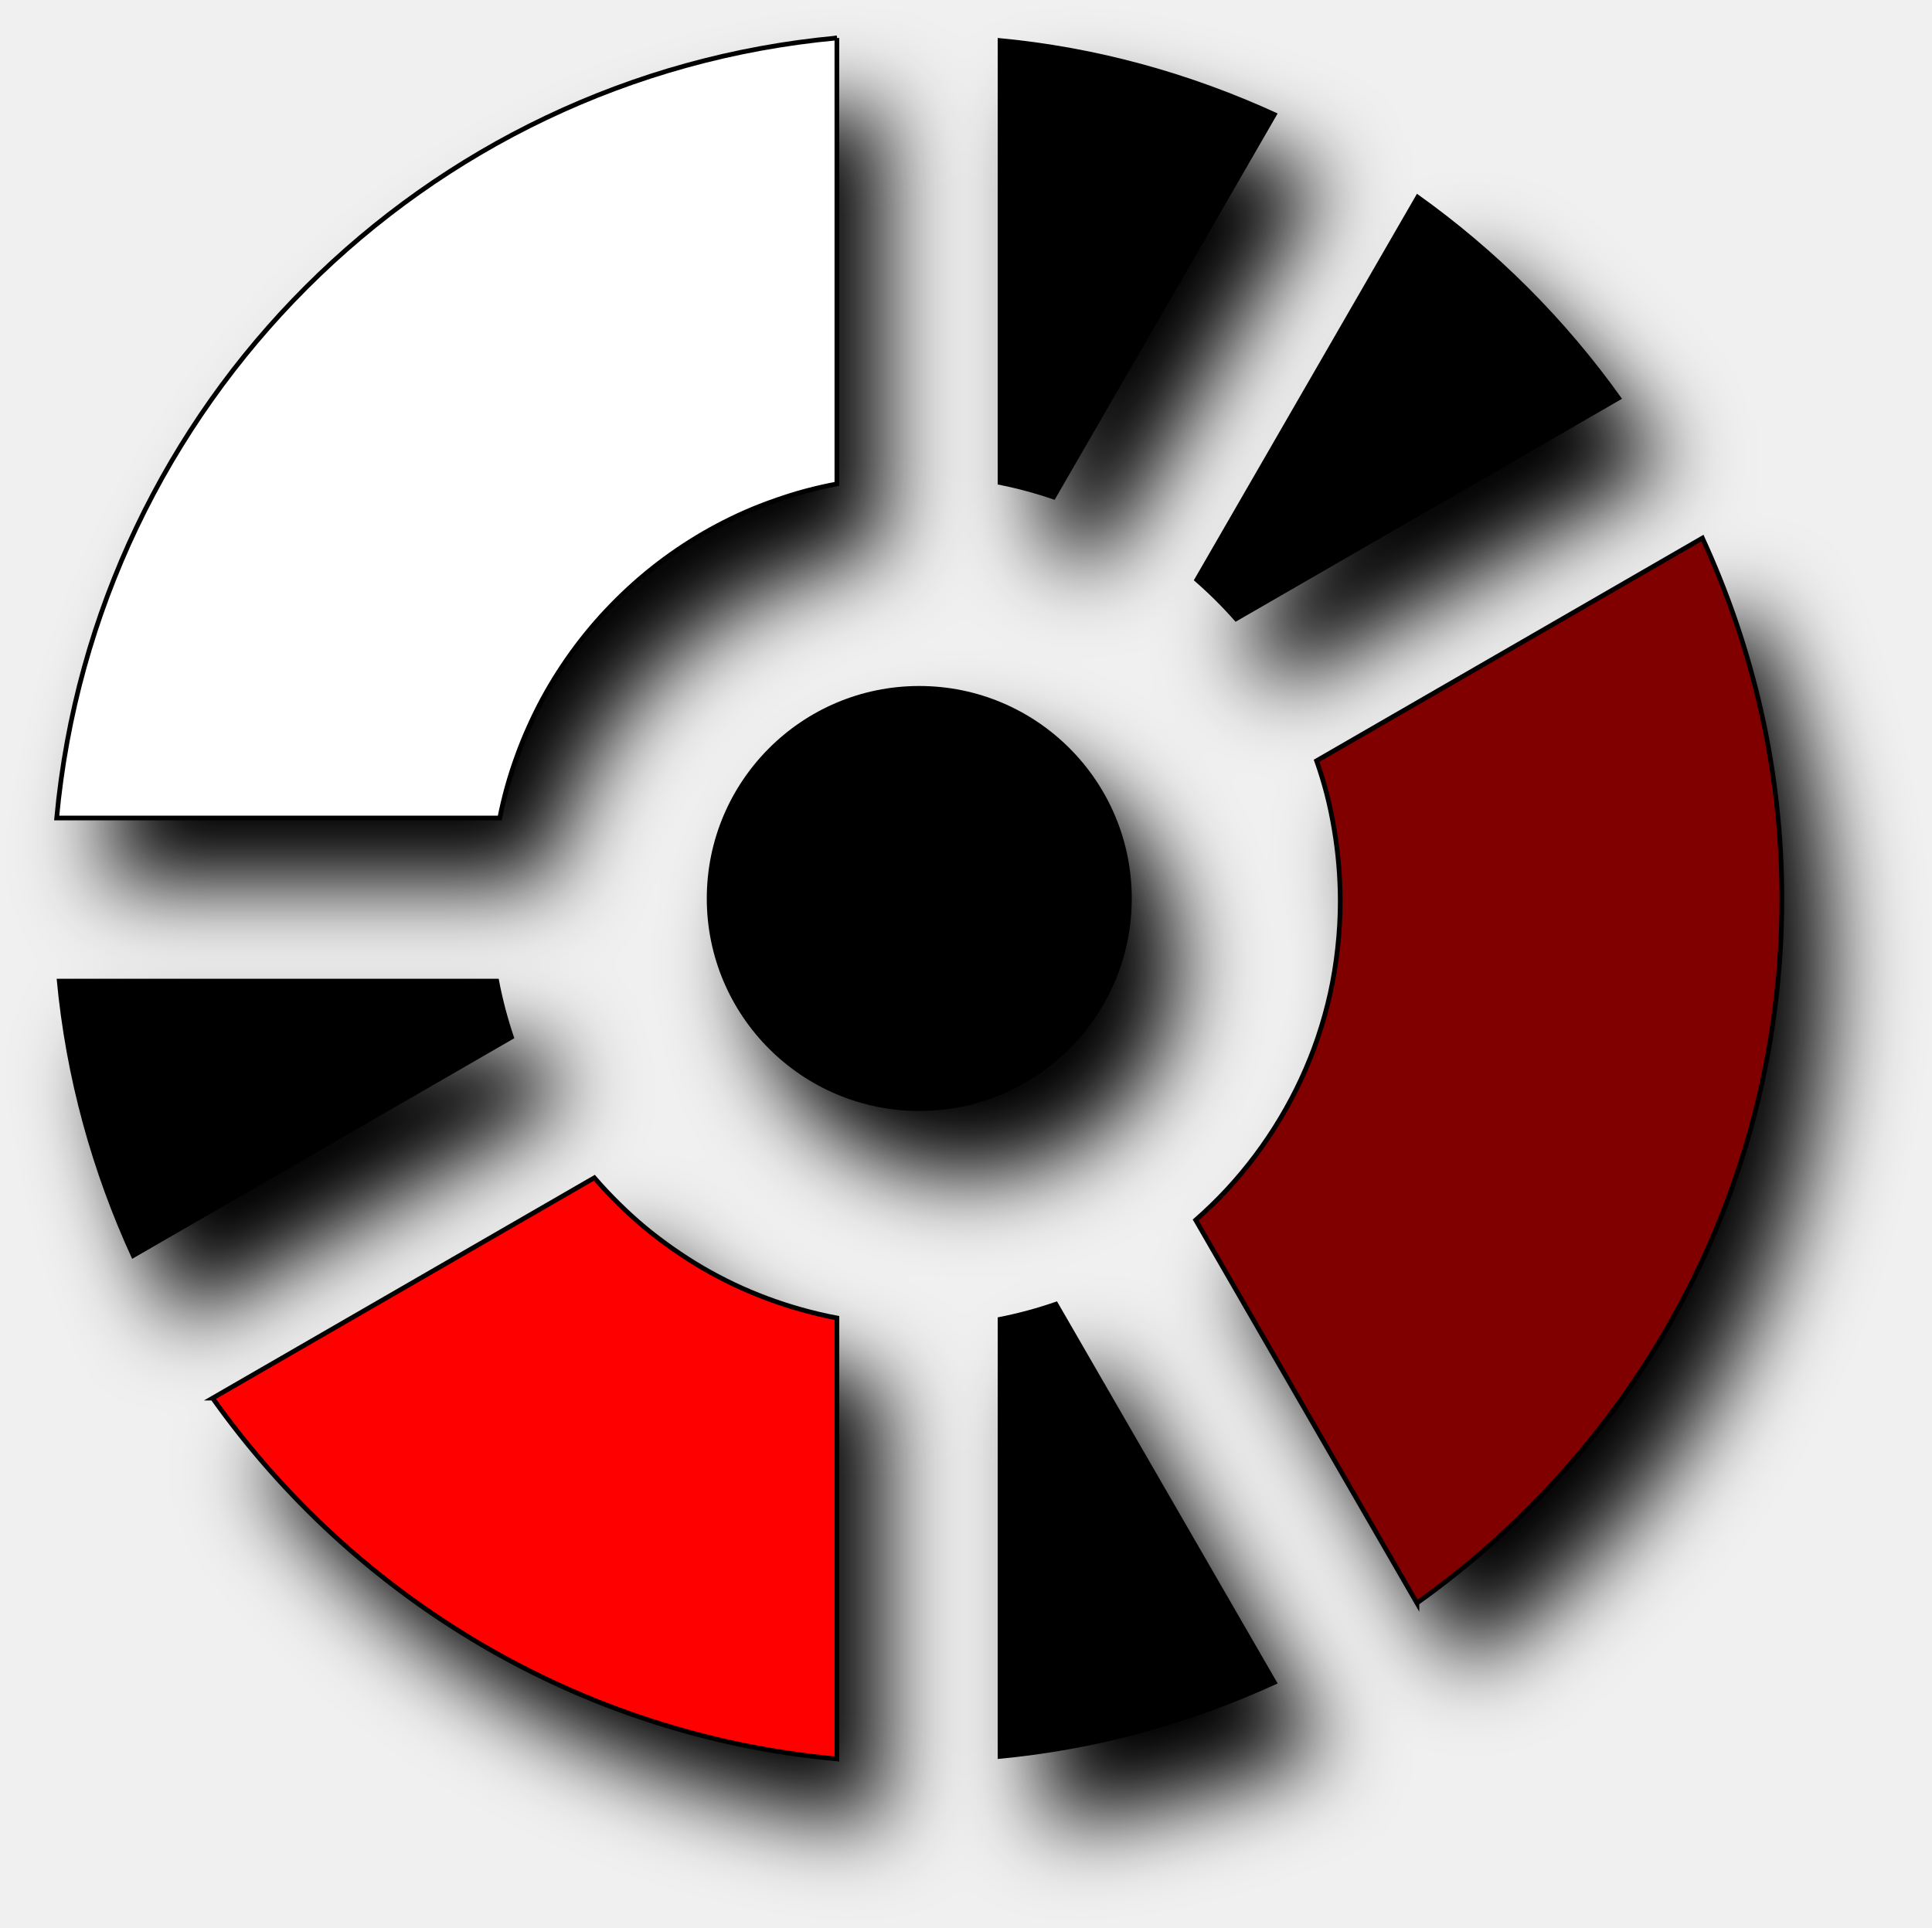
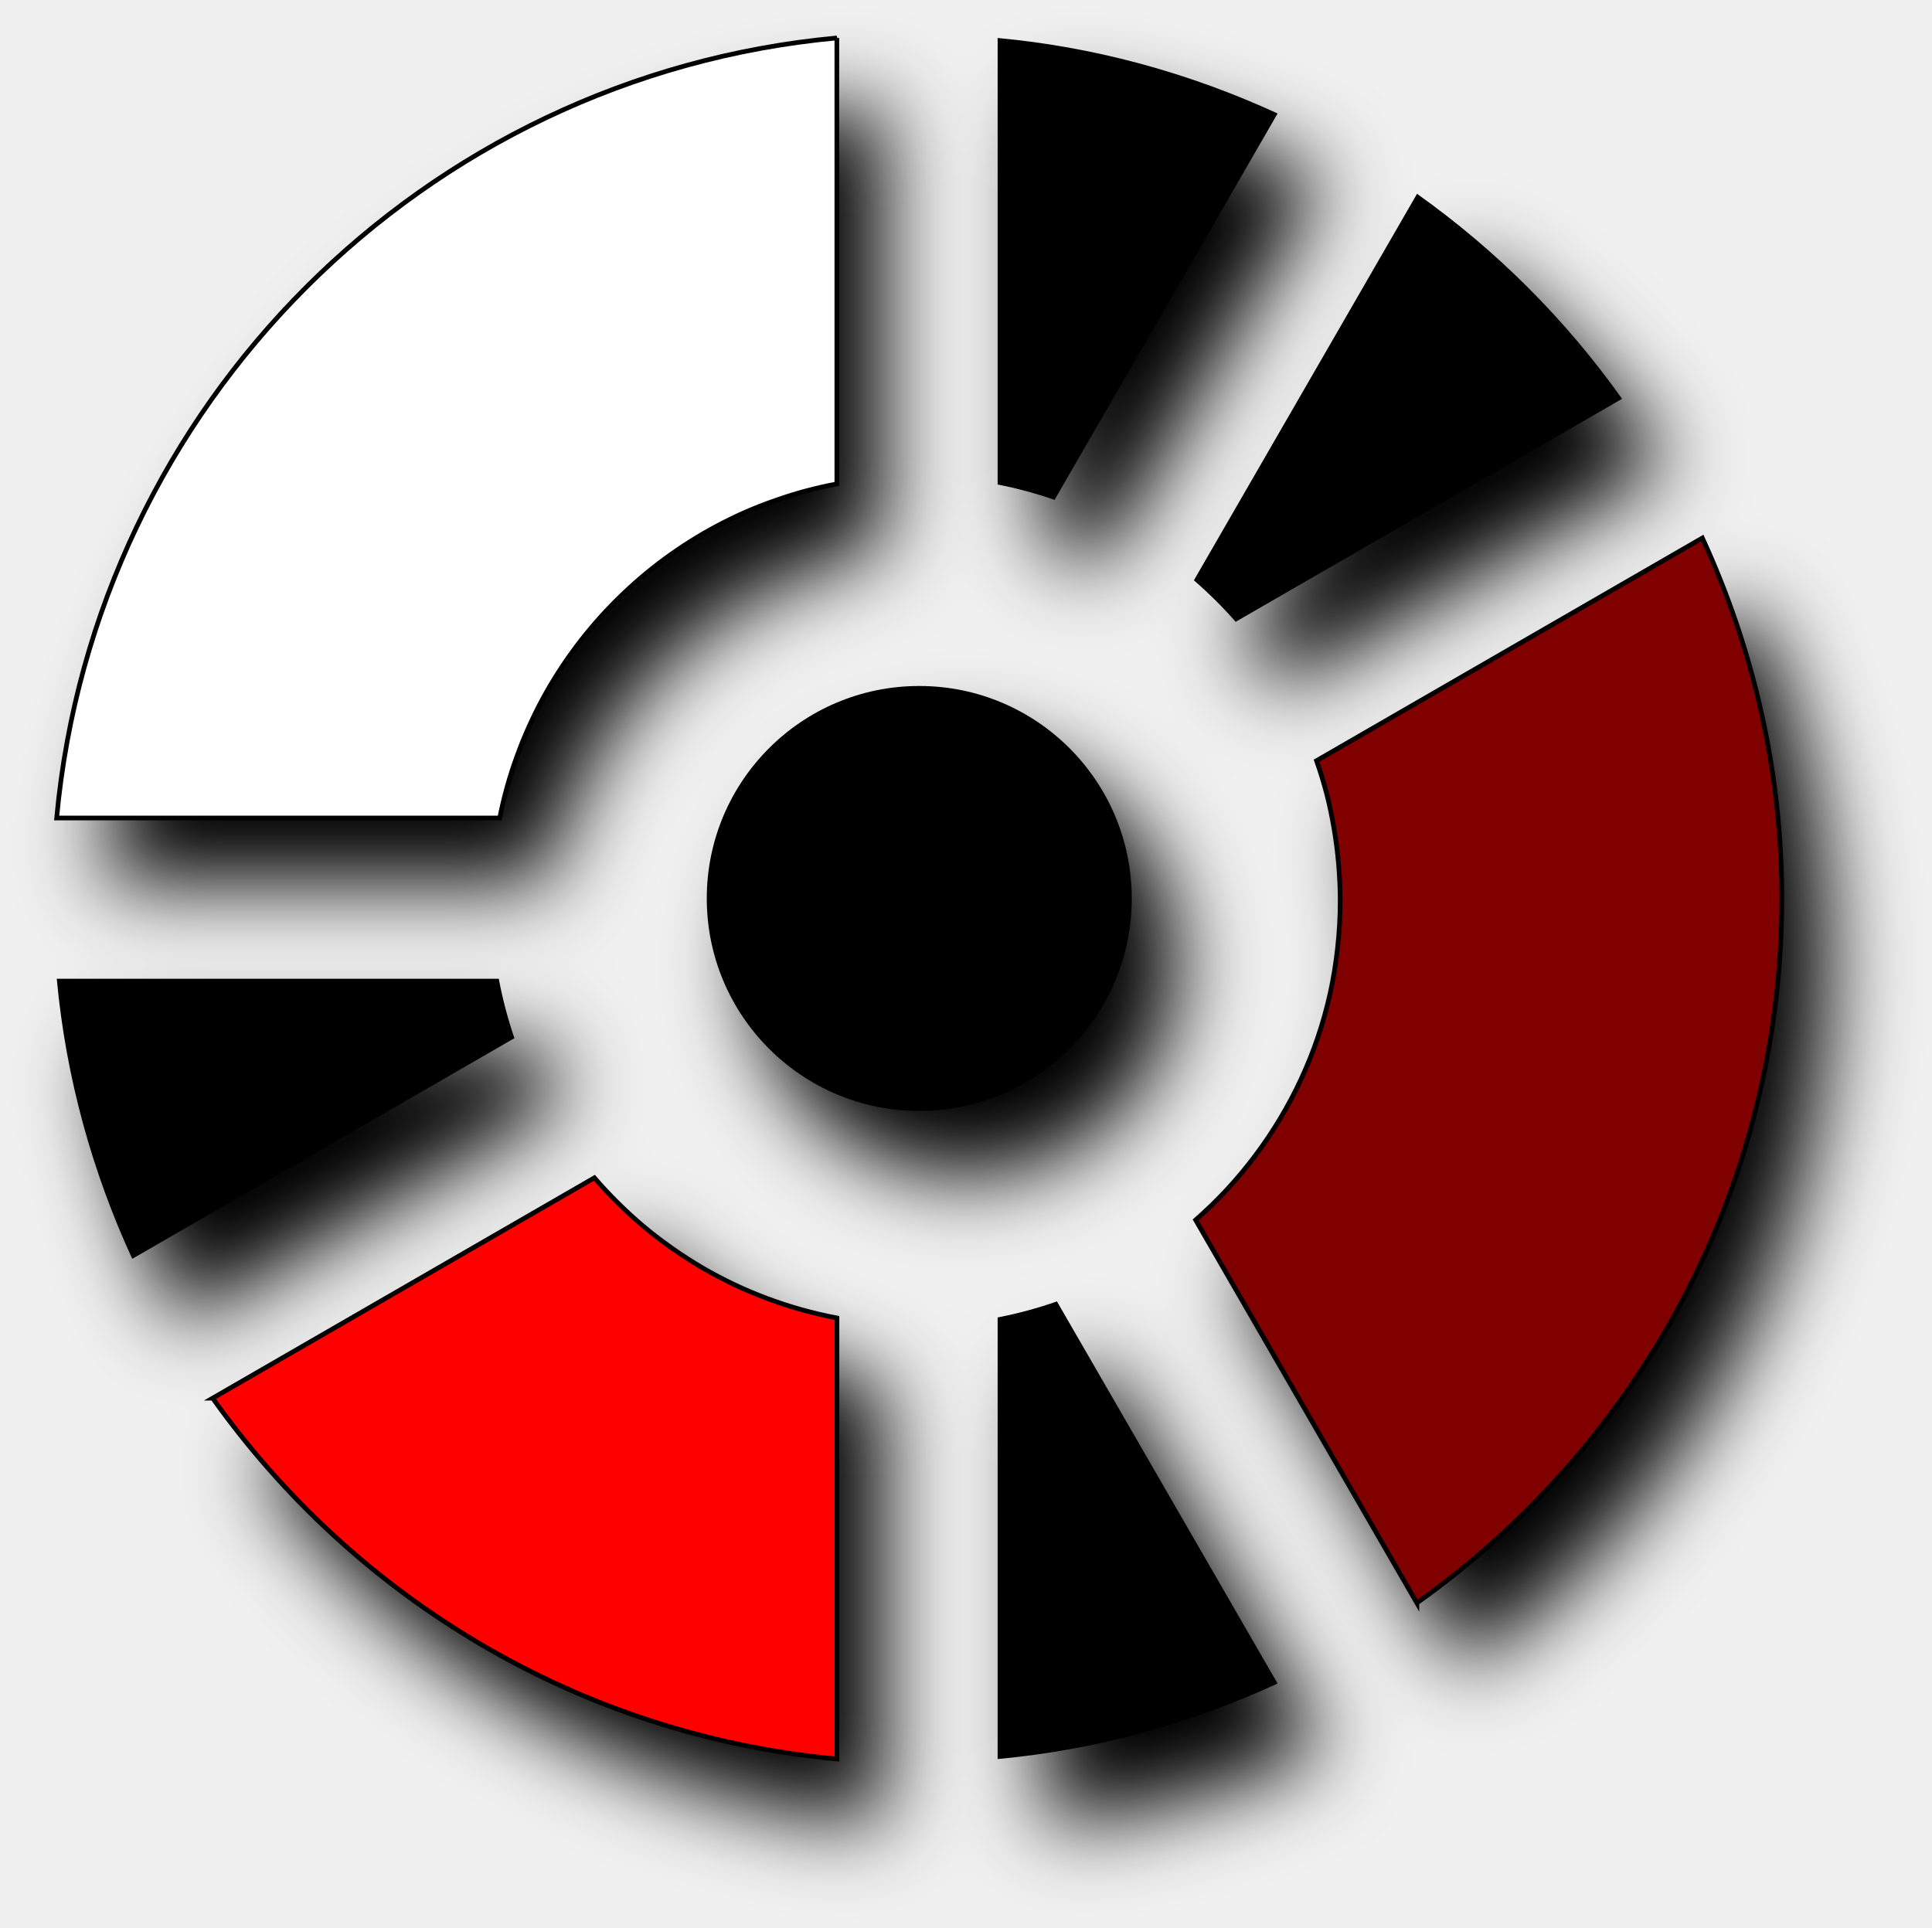
- <svg xmlns="http://www.w3.org/2000/svg" width="100" height="99.788" id="svg2990" version="1.1">
+ <svg xmlns="http://www.w3.org/2000/svg" id="svg2990" viewBox="0 0 100 99.788" version="1.1">
  <defs id="defs2992">
    <filter id="filter3788" color-interpolation-filters="sRGB">
-       <feGaussianBlur stdDeviation="9.219" id="feGaussianBlur3790" />
+       <feGaussianBlur id="feGaussianBlur3790" stdDeviation="9.219" />
    </filter>
  </defs>
  <g id="layer1" transform="translate(-154.8125,-366.3558)">
-     <g id="g3090" transform="matrix(0.2418745,0,0,0.2418745,156.7248,317.021)" style="fill:#1a1a1a">
-       <path style="fill:#000000;fill-opacity:1;stroke:none;filter:url(#filter3788)" d="M 181.188,226.094 C 92.755,234.255 22.394,304.603 14.219,393.031 l 94.812,0 c 0.224,-1.131 0.484,-2.261 0.75,-3.375 0.266,-1.114 0.537,-2.213 0.844,-3.312 0.613,-2.198 1.323,-4.372 2.094,-6.5 0.385,-1.064 0.798,-2.116 1.219,-3.156 0.421,-1.04 0.852,-2.069 1.312,-3.094 0.922,-2.05 1.903,-4.065 2.969,-6.031 2.132,-3.933 4.55,-7.694 7.219,-11.25 2.669,-3.556 5.599,-6.907 8.75,-10.031 3.151,-3.124 6.515,-6.018 10.094,-8.656 3.579,-2.638 7.36,-5.027 11.312,-7.125 1.976,-1.049 4.003,-2.034 6.062,-2.938 2.06,-0.904 4.176,-1.717 6.312,-2.469 2.136,-0.752 4.294,-1.438 6.5,-2.031 2.206,-0.593 4.449,-1.104 6.719,-1.531 l 0,-95.438 z m 34.406,0 0,95.562 c 4.177,0.815 8.237,1.915 12.188,3.281 L 275.5,242.25 c -18.55,-8.531 -38.663,-14.195 -59.906,-16.156 z m 89.719,33.344 -47.75,82.719 c 3.178,2.755 6.169,5.709 8.938,8.875 l 82.688,-47.719 c -12.059,-16.972 -26.903,-31.816 -43.875,-43.875 z m 61.094,73.688 -82.562,47.656 c 0.822,2.348 1.559,4.725 2.188,7.156 0.629,2.431 1.135,4.932 1.562,7.438 0.427,2.506 0.751,5.022 0.969,7.594 0.218,2.572 0.344,5.184 0.344,7.812 0,3.402 -0.198,6.758 -0.562,10.062 -0.364,3.305 -0.884,6.562 -1.594,9.75 -0.709,3.188 -1.59,6.323 -2.625,9.375 -1.035,3.052 -2.222,6.009 -3.562,8.906 -1.341,2.897 -2.841,5.715 -4.469,8.438 -1.628,2.722 -3.387,5.347 -5.281,7.875 -1.895,2.528 -3.92,4.967 -6.062,7.281 -2.142,2.314 -4.411,4.513 -6.781,6.594 l 47.344,81.969 c 47.186,-33.529 78.094,-88.488 78.094,-150.781 0,-27.561 -6.194,-53.625 -17,-77.125 z M 198.812,364.781 c -25.113,0 -45.469,20.356 -45.469,45.469 0,25.113 20.356,45.469 45.469,45.469 25.113,0 45.469,-20.356 45.469,-45.469 0,-25.113 -20.356,-45.469 -45.469,-45.469 z M 14.219,427.438 c 1.961,21.244 7.625,41.387 16.156,59.938 l 81.781,-47.219 c -1.408,-4.12 -2.536,-8.356 -3.344,-12.719 l -94.594,0 z m 115.062,42.594 -81.688,47.156 c 30.404,42.788 78.435,72.128 133.594,77.219 l 0,-94.375 c -2.576,-0.485 -5.1,-1.083 -7.594,-1.781 -2.494,-0.698 -4.973,-1.506 -7.375,-2.406 -2.402,-0.901 -4.731,-1.875 -7.031,-2.969 -2.3,-1.094 -4.561,-2.286 -6.75,-3.562 -2.189,-1.276 -4.307,-2.644 -6.375,-4.094 -2.068,-1.449 -4.095,-2.981 -6.031,-4.594 -1.936,-1.613 -3.798,-3.328 -5.594,-5.094 -1.795,-1.766 -3.512,-3.591 -5.156,-5.5 z m 99,26.438 c -4.107,1.447 -8.334,2.588 -12.688,3.438 l 0,94.5 C 236.837,592.446 256.95,586.781 275.5,578.25 l -47.219,-81.781 z" id="path3775" />
-       <flowRoot xml:space="preserve" id="flowRoot3869" style="font-size:20px;font-style:normal;font-variant:normal;font-weight:normal;font-stretch:normal;text-align:center;line-height:125%;letter-spacing:0px;word-spacing:0px;text-anchor:middle;fill:#1a1a1a;fill-opacity:1;stroke:none;font-family:Arial;-inkscape-font-specification:Arial">
+     <g id="g3090" transform="matrix(0.2418745,0,0,0.2418745,156.7248,317.021)">
+       <path id="path3775" filter="url(#filter3788)" fill="#000" d="M181.19,226.09c-88.435,8.16-158.8,78.51-166.97,166.94h94.812c0.224-1.131,0.484-2.261,0.75-3.375s0.537-2.213,0.844-3.312c0.613-2.198,1.323-4.372,2.094-6.5,0.385-1.064,0.798-2.116,1.219-3.156,0.421-1.04,0.852-2.069,1.312-3.094,0.922-2.05,1.903-4.065,2.969-6.031,2.132-3.933,4.55-7.694,7.219-11.25s5.599-6.907,8.75-10.031c3.151-3.124,6.515-6.018,10.094-8.656,3.579-2.638,7.36-5.027,11.312-7.125,1.976-1.049,4.003-2.034,6.062-2.938s4.176-1.717,6.312-2.469c2.136-0.752,4.294-1.438,6.5-2.031,2.206-0.593,4.449-1.104,6.719-1.531v-95.438zm34.406,0,0,95.562c4.177,0.815,8.237,1.915,12.188,3.281l47.71-82.68c-18.55-8.53-38.663-14.196-59.906-16.156zm89.719,33.344-47.75,82.719c3.178,2.755,6.169,5.709,8.938,8.875l82.688-47.719c-12.059-16.972-26.903-31.816-43.875-43.875zm61.094,73.688-82.562,47.656c0.822,2.348,1.559,4.725,2.188,7.156,0.629,2.431,1.135,4.932,1.562,7.438,0.427,2.506,0.751,5.022,0.969,7.594,0.218,2.571,0.344,5.184,0.344,7.812,0,3.402-0.198,6.758-0.562,10.062-0.364,3.305-0.884,6.562-1.594,9.75-0.709,3.188-1.59,6.323-2.625,9.375s-2.222,6.009-3.562,8.906-2.841,5.715-4.469,8.438c-1.627,2.722-3.387,5.347-5.281,7.875-1.895,2.528-3.92,4.967-6.062,7.281-2.142,2.314-4.411,4.513-6.781,6.594l47.344,81.969c47.186-33.529,78.094-88.488,78.094-150.78,0-27.56-6.194-53.625-17-77.125zm-167.6,31.66c-25.113,0-45.469,20.356-45.469,45.469s20.356,45.469,45.469,45.469,45.469-20.356,45.469-45.469-20.356-45.469-45.469-45.469zm-184.59,62.66c1.96,21.244,7.625,41.387,16.156,59.938l81.781-47.219c-1.408-4.12-2.536-8.356-3.344-12.719h-94.594zm115.06,42.594-81.688,47.156c30.404,42.788,78.435,72.128,133.59,77.219v-94.375c-2.576-0.485-5.1-1.083-7.594-1.781-2.494-0.698-4.973-1.506-7.375-2.406-2.402-0.901-4.731-1.875-7.031-2.969-2.3-1.094-4.561-2.286-6.75-3.562s-4.308-2.644-6.375-4.094-4.095-2.981-6.031-4.594c-1.936-1.613-3.798-3.328-5.594-5.094s-3.512-3.591-5.156-5.5zm99,26.438c-4.107,1.447-8.334,2.588-12.688,3.438v94.5c21.25-1.96,41.36-7.63,59.91-16.16l-47.219-81.781z" />
+       <flowRoot id="flowRoot3869" style="letter-spacing:0px;text-anchor:middle;word-spacing:0px;text-align:center;" font-weight="normal" xml:space="preserve" font-size="20px" line-height="125%" font-stretch="normal" font-variant="normal" font-style="normal" font-family="Arial" fill="#1a1a1a">
        <flowRegion id="flowRegion3871">
-           <rect id="rect3873" width="110.886" height="108.493" x="-189.065" y="141.754" style="fill:#1a1a1a" />
+           <rect id="rect3873" height="108.49" width="110.89" y="141.75" x="-189.06" fill="#1a1a1a" />
        </flowRegion>
        <flowPara id="flowPara3875" />
      </flowRoot>
    </g>
    <g id="g3826" transform="translate(4,-2)">
-       <path style="fill:#000000;fill-opacity:1;stroke:none" d="m 216.943,374.229 c -4.487,-2.063 -9.352,-3.434 -14.49,-3.908 l 0,23.114 c 1.01,0.197 1.992,0.463 2.948,0.794 l 11.542,-20 z" id="path3068" />
-       <path style="fill:#000000;fill-opacity:1;stroke:none" d="m 234.766,388.998 c -2.917,-4.105 -6.507,-7.695 -10.612,-10.612 l -11.55,20.008 c 0.769,0.666 1.492,1.381 2.162,2.147 l 20,-11.542 z" id="path3066" />
-       <path style="fill:#800000;fill-opacity:1;stroke:#000000;stroke-width:0.242;stroke-opacity:1" d="m 224.153,451.334 c 11.413,-8.11 18.889,-21.403 18.889,-36.47 0,-6.666 -1.498,-12.971 -4.112,-18.655 l -19.97,11.527 c 0.199,0.568 0.377,1.143 0.529,1.731 0.152,0.588 0.275,1.193 0.378,1.799 0.103,0.606 0.182,1.215 0.234,1.837 0.053,0.622 0.083,1.254 0.083,1.89 0,0.823 -0.048,1.634 -0.136,2.434 -0.088,0.799 -0.214,1.587 -0.385,2.358 -0.172,0.771 -0.385,1.529 -0.635,2.268 -0.25,0.738 -0.537,1.454 -0.862,2.154 -0.324,0.701 -0.687,1.382 -1.081,2.041 -0.394,0.658 -0.819,1.293 -1.277,1.905 -0.458,0.611 -0.948,1.201 -1.466,1.761 -0.518,0.56 -1.067,1.092 -1.64,1.595 l 11.451,19.826 z" id="path3064" />
-       <path style="fill:#000000;fill-opacity:1;stroke:none" d="m 202.453,459.406 c 5.138,-0.474 10.003,-1.844 14.49,-3.908 l -11.421,-19.781 c -0.993,0.35 -2.016,0.626 -3.069,0.831 l 0,22.857 z" id="path3062" />
-       <path style="fill:#ff0000;fill-opacity:1;stroke:#000000;stroke-width:0.242;stroke-opacity:1" d="m 161.818,440.729 c 7.354,10.349 18.971,17.446 32.313,18.677 l 0,-22.827 c -0.623,-0.117 -1.233,-0.262 -1.837,-0.431 -0.603,-0.169 -1.203,-0.364 -1.784,-0.582 -0.581,-0.218 -1.144,-0.454 -1.701,-0.718 -0.556,-0.265 -1.103,-0.553 -1.633,-0.862 -0.529,-0.309 -1.042,-0.64 -1.542,-0.99 -0.5,-0.351 -0.99,-0.721 -1.459,-1.111 -0.468,-0.39 -0.919,-0.805 -1.353,-1.232 -0.434,-0.427 -0.849,-0.869 -1.247,-1.33 l -19.758,11.406 z" id="path3060" />
-       <path style="fill:#000000;fill-opacity:1;stroke:none" d="m 153.745,419.021 c 0.474,5.138 1.844,10.01 3.908,14.497 l 19.781,-11.421 c -0.341,-0.997 -0.613,-2.021 -0.809,-3.076 l -22.88,0 z" id="path3058" />
-       <path style="fill:#ffffff;fill-opacity:1;stroke:#000000;stroke-width:0.242;stroke-opacity:1" d="m 194.131,370.321 c -21.389,1.974 -38.408,18.989 -40.385,40.378 l 22.933,0 c 0.109,-0.547 0.237,-1.086 0.385,-1.618 0.148,-0.532 0.32,-1.058 0.506,-1.572 0.186,-0.515 0.389,-1.016 0.612,-1.512 0.223,-0.496 0.46,-0.983 0.718,-1.459 0.516,-0.951 1.101,-1.861 1.746,-2.721 0.645,-0.86 1.354,-1.671 2.116,-2.426 0.762,-0.756 1.576,-1.456 2.441,-2.094 0.866,-0.638 1.78,-1.216 2.736,-1.723 0.478,-0.254 0.968,-0.492 1.466,-0.711 0.498,-0.219 1.01,-0.415 1.527,-0.597 0.517,-0.182 1.039,-0.348 1.572,-0.491 0.534,-0.143 1.076,-0.267 1.625,-0.37 l 0,-23.084 z" id="path3056" />
-       <path id="path3884" d="m 194.131,370.321 c -21.389,1.974 -38.408,18.989 -40.385,40.378 l 22.933,0 c 0.109,-0.547 0.237,-1.086 0.385,-1.618 0.148,-0.532 0.32,-1.058 0.506,-1.572 0.186,-0.515 0.389,-1.016 0.612,-1.512 0.223,-0.496 0.46,-0.983 0.718,-1.459 0.516,-0.951 1.101,-1.861 1.746,-2.721 0.645,-0.86 1.354,-1.671 2.116,-2.426 0.762,-0.756 1.576,-1.456 2.441,-2.094 0.866,-0.638 1.78,-1.216 2.736,-1.723 0.478,-0.254 0.968,-0.492 1.466,-0.711 0.498,-0.219 1.01,-0.415 1.527,-0.597 0.517,-0.182 1.039,-0.348 1.572,-0.491 0.534,-0.143 1.076,-0.267 1.625,-0.37 l 0,-23.084 z" style="fill:none;stroke:none" />
-       <path transform="matrix(0.2418745,0,0,0.2418745,152.2779,317.5812)" d="m 236.132,402.202 c 0,25.113 -20.358,45.471 -45.471,45.471 -25.113,0 -45.471,-20.358 -45.471,-45.471 0,-25.113 20.358,-45.471 45.471,-45.471 25.113,0 45.471,20.358 45.471,45.471 z" id="path3081" style="fill:#000000;fill-opacity:1;stroke:none" />
+       <path id="path3068" fill="#000" d="m216.94,374.23c-4.487-2.063-9.352-3.433-14.49-3.908v23.114c1.01,0.197,1.992,0.463,2.948,0.794l11.542-20z" />
+       <path id="path3066" fill="#000" d="m234.77,389c-2.917-4.105-6.507-7.695-10.612-10.612l-11.55,20.008c0.769,0.666,1.492,1.381,2.162,2.147l20-11.542z" />
+       <path id="path3064" d="m224.15,451.33c11.413-8.11,18.889-21.403,18.889-36.47,0-6.666-1.498-12.971-4.112-18.655l-19.97,11.527c0.199,0.568,0.377,1.143,0.529,1.731,0.152,0.588,0.275,1.193,0.378,1.799,0.103,0.606,0.182,1.215,0.234,1.837,0.053,0.622,0.083,1.254,0.083,1.89,0,0.823-0.048,1.635-0.136,2.434-0.088,0.799-0.214,1.587-0.385,2.358-0.172,0.771-0.385,1.529-0.635,2.268-0.25,0.738-0.537,1.454-0.862,2.154-0.324,0.701-0.687,1.382-1.081,2.041-0.394,0.658-0.819,1.293-1.277,1.905-0.458,0.611-0.948,1.202-1.466,1.761-0.518,0.56-1.067,1.092-1.64,1.595l11.451,19.826z" stroke="#000" stroke-width="0.242" fill="#800000" />
+       <path id="path3062" fill="#000" d="m202.45,459.41c5.138-0.474,10.003-1.845,14.49-3.908l-11.421-19.781c-0.993,0.35-2.016,0.626-3.069,0.831v22.857z" />
+       <path id="path3060" d="m161.82,440.73c7.354,10.349,18.971,17.446,32.313,18.677v-22.827c-0.623-0.117-1.234-0.262-1.837-0.431-0.603-0.169-1.203-0.364-1.784-0.582-0.581-0.218-1.144-0.454-1.701-0.718-0.556-0.265-1.103-0.553-1.633-0.862-0.529-0.309-1.042-0.64-1.542-0.99-0.5-0.351-0.99-0.721-1.459-1.111-0.468-0.39-0.919-0.805-1.353-1.232-0.434-0.427-0.849-0.869-1.247-1.33l-19.758,11.406z" stroke="#000" stroke-width="0.242" fill="#F00" />
+       <path id="path3058" fill="#000" d="m153.75,419.02c0.474,5.138,1.844,10.01,3.908,14.497l19.781-11.421c-0.341-0.997-0.613-2.021-0.809-3.076h-22.88z" />
+       <path id="path3056" d="m194.13,370.32c-21.389,1.974-38.408,18.989-40.385,40.378h22.933c0.109-0.547,0.237-1.086,0.385-1.617,0.148-0.532,0.32-1.058,0.506-1.572,0.186-0.515,0.389-1.016,0.612-1.512,0.223-0.496,0.46-0.983,0.718-1.459,0.516-0.951,1.101-1.861,1.746-2.721,0.645-0.86,1.354-1.671,2.116-2.426,0.762-0.756,1.576-1.456,2.441-2.094,0.866-0.638,1.78-1.216,2.736-1.723,0.478-0.254,0.968-0.492,1.466-0.711,0.498-0.219,1.01-0.415,1.527-0.597,0.517-0.182,1.039-0.348,1.572-0.491,0.534-0.143,1.076-0.267,1.625-0.37v-23.084z" stroke="#000" stroke-width="0.242" fill="#FFF" />
+       <path id="path3884" fill="none" d="m194.13,370.32c-21.389,1.974-38.408,18.989-40.385,40.378h22.933c0.109-0.547,0.237-1.086,0.385-1.617,0.148-0.532,0.32-1.058,0.506-1.572,0.186-0.515,0.389-1.016,0.612-1.512,0.223-0.496,0.46-0.983,0.718-1.459,0.516-0.951,1.101-1.861,1.746-2.721,0.645-0.86,1.354-1.671,2.116-2.426,0.762-0.756,1.576-1.456,2.441-2.094,0.866-0.638,1.78-1.216,2.736-1.723,0.478-0.254,0.968-0.492,1.466-0.711,0.498-0.219,1.01-0.415,1.527-0.597,0.517-0.182,1.039-0.348,1.572-0.491,0.534-0.143,1.076-0.267,1.625-0.37v-23.084z" />
+       <path id="path3081" d="m236.13,402.2c0,25.113-20.358,45.471-45.471,45.471s-45.471-20.358-45.471-45.471,20.358-45.471,45.471-45.471,45.471,20.358,45.471,45.471z" transform="matrix(0.2418745,0,0,0.2418745,152.2779,317.5812)" fill="#000" />
    </g>
  </g>
</svg>
